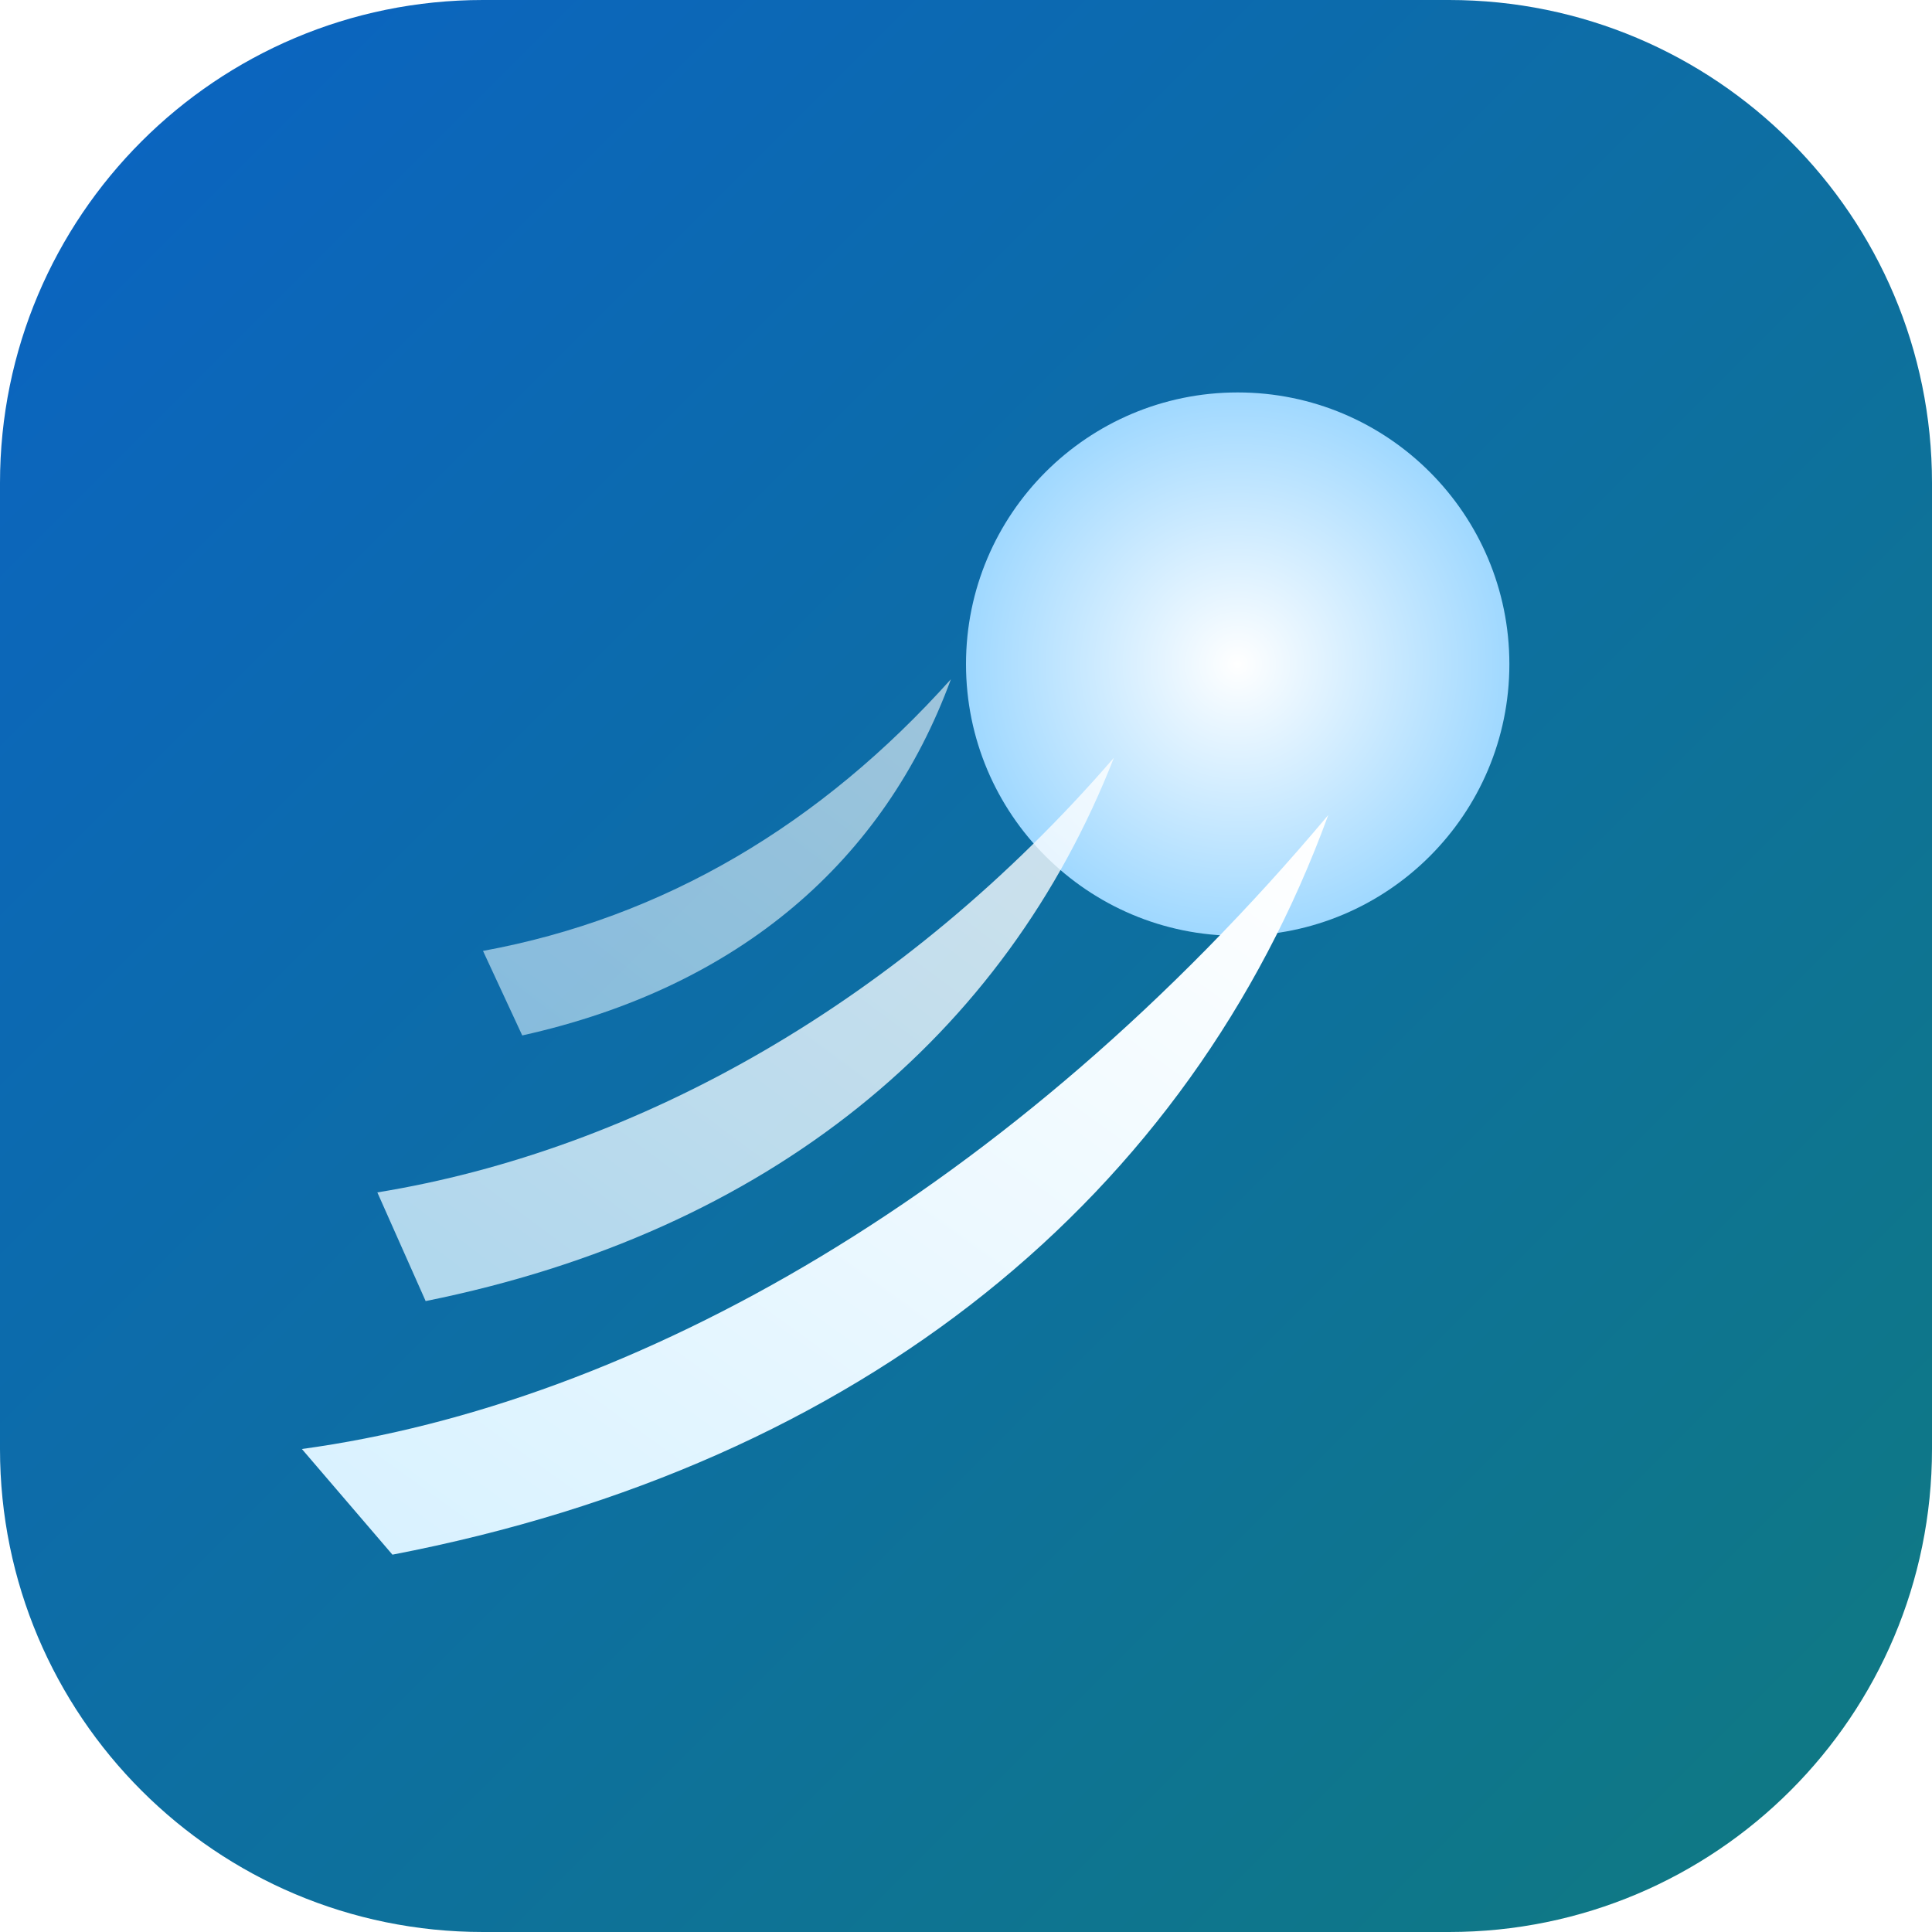
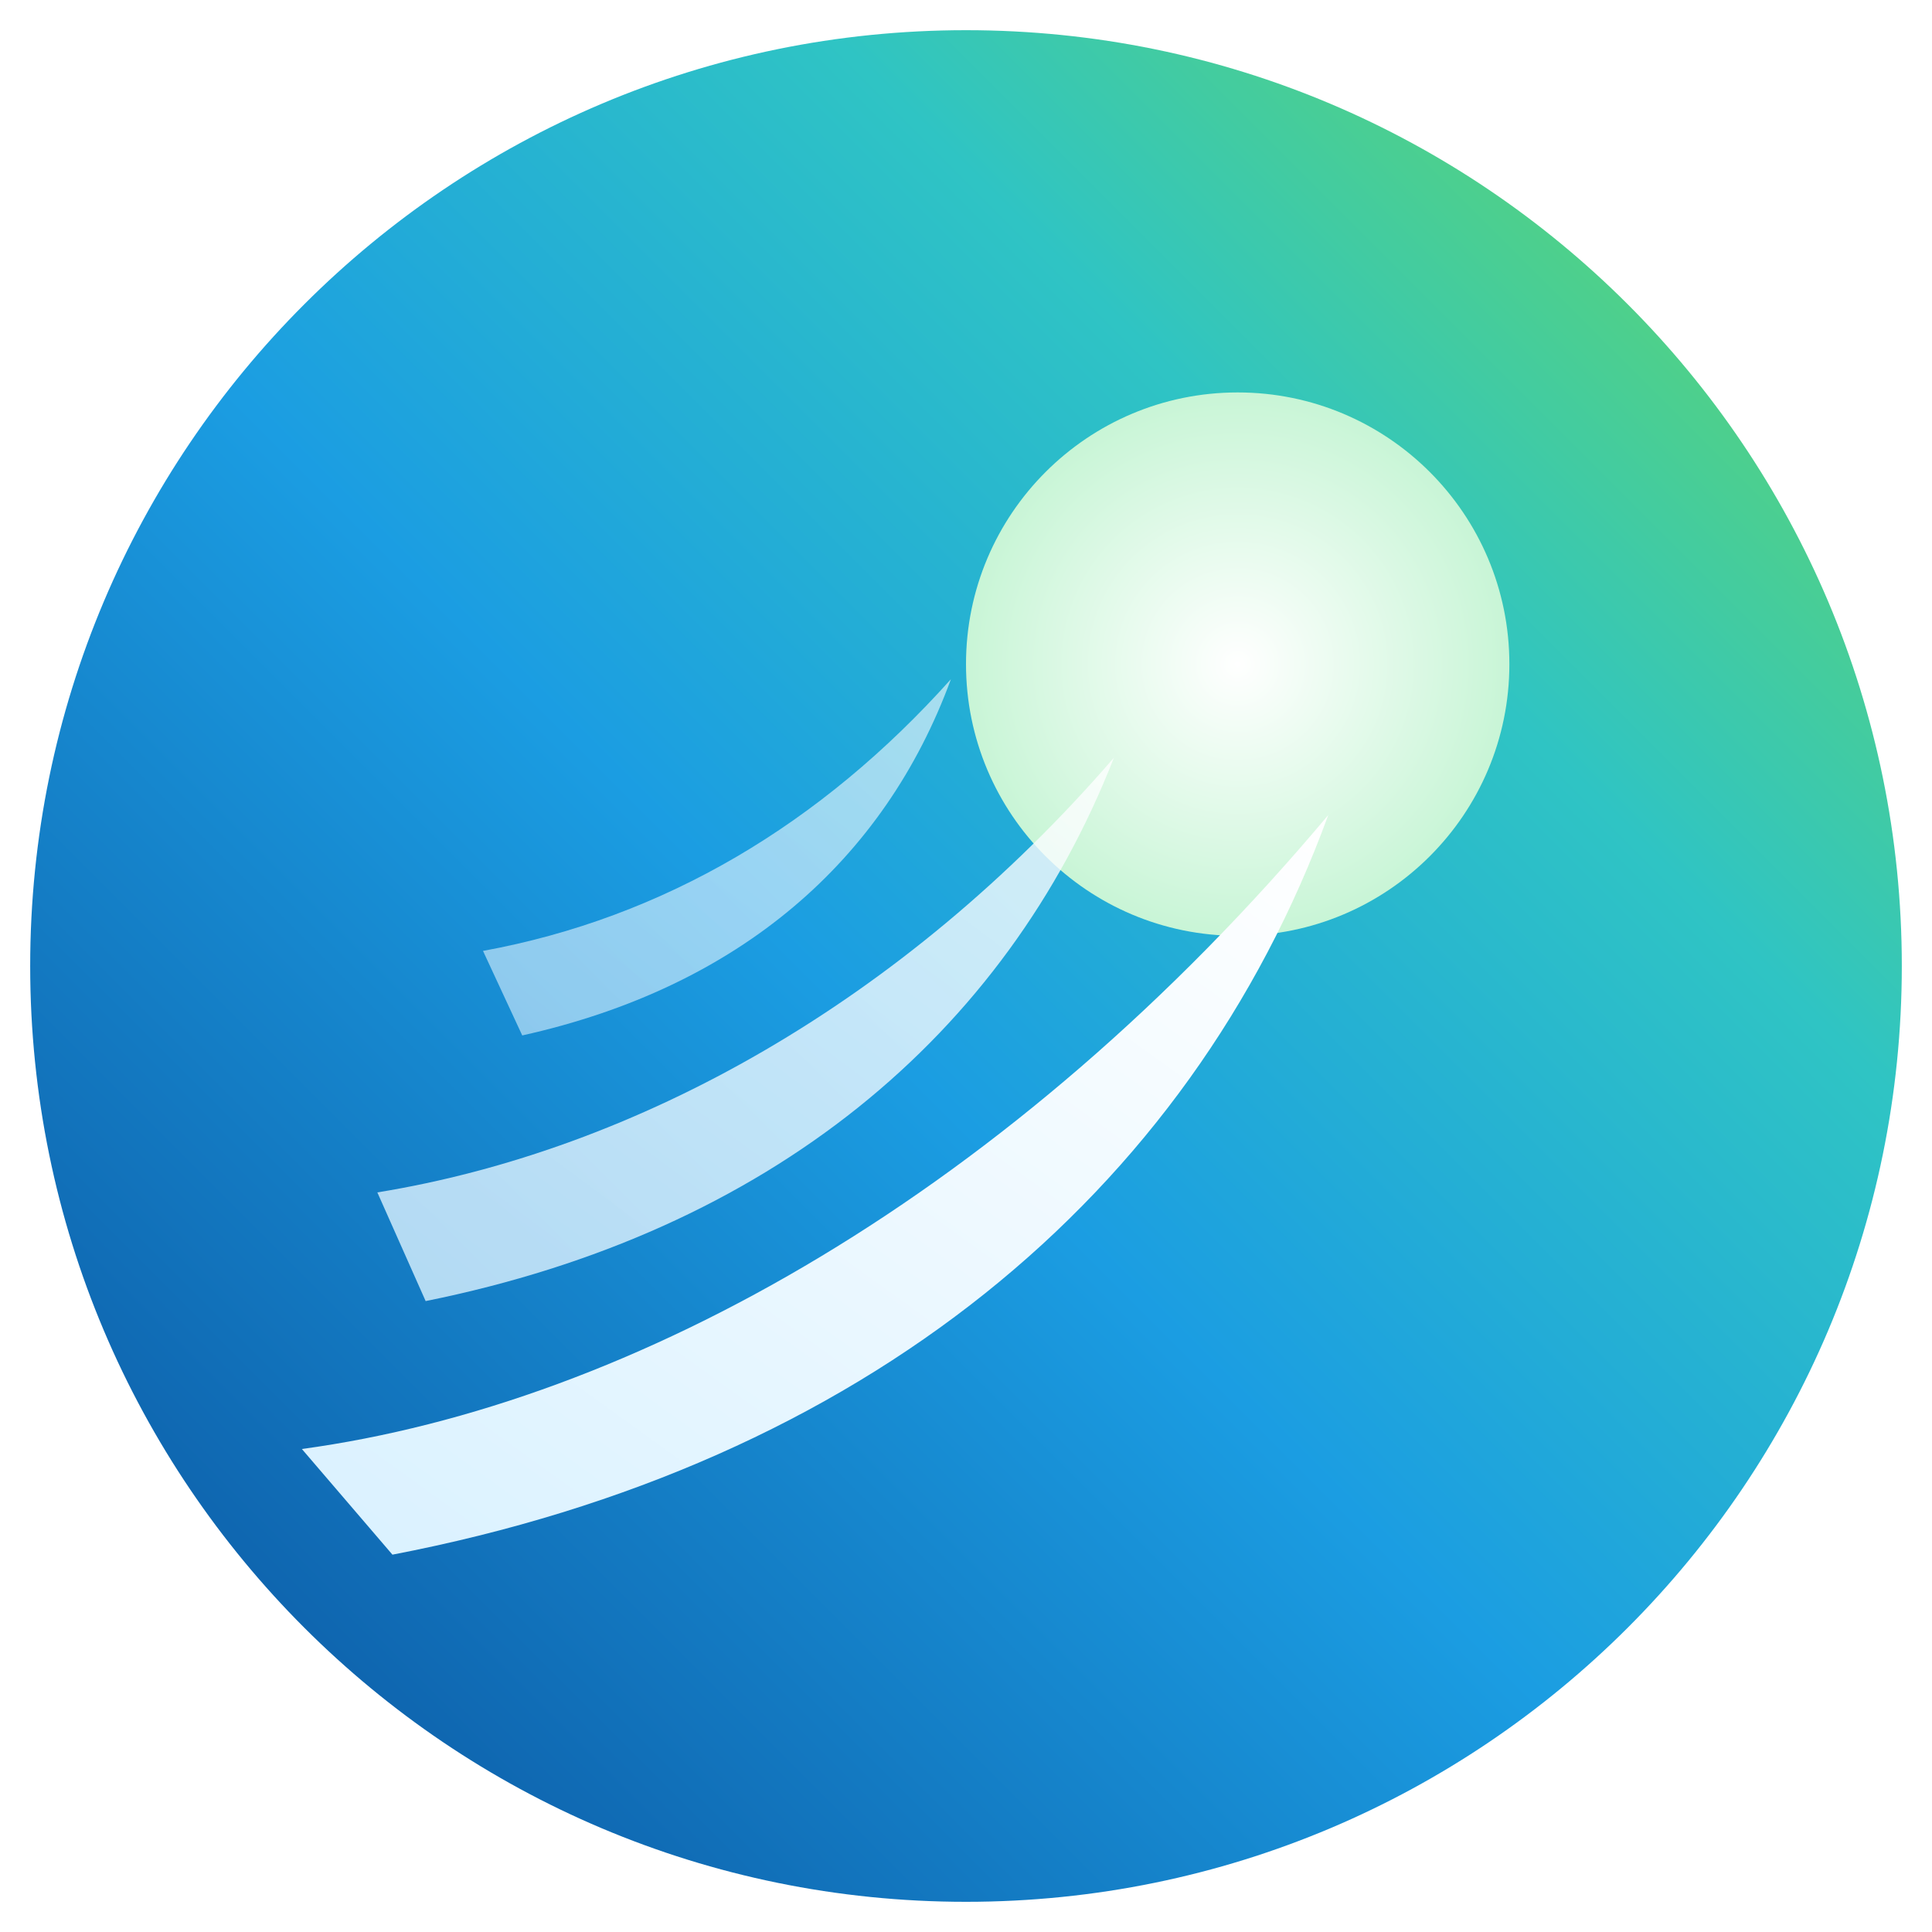
<svg xmlns="http://www.w3.org/2000/svg" viewBox="0 0 64 64">
  <defs>
-     <linearGradient id="sky" x1="0" y1="0" x2="1" y2="1">
-       <stop offset="0" stop-color="#0b63c4" />
-       <stop offset="1" stop-color="#0f7a80" />
+     <linearGradient id="sky" x1="0.1" y1="0.95" x2="0.95" y2="0.1">
+       <stop offset="0" stop-color="#0c59a4" />
+       <stop offset="0.45" stop-color="#1b9de2" />
+       <stop offset="0.75" stop-color="#2fc4c4" />
+       <stop offset="1" stop-color="#5ed66e" />
    </linearGradient>
    <linearGradient id="wing" x1="0" y1="1" x2="1" y2="0">
-       <stop offset="0" stop-color="#d7f1ff" />
+       <stop offset="0" stop-color="#d9f1ff" />
      <stop offset="1" stop-color="#ffffff" />
    </linearGradient>
    <radialGradient id="sun" cx="0.5" cy="0.5" r="0.5">
      <stop offset="0" stop-color="#ffffff" />
-       <stop offset="1" stop-color="#9fd8ff" />
+       <stop offset="1" stop-color="#c8f5d6" />
    </radialGradient>
  </defs>
-   <rect width="64" height="64" rx="16" fill="url(#sky)" />
+   <circle id="fondo" cx="32" cy="32" r="31" fill="url(#sky)" />
  <circle cx="41" cy="22" r="9" fill="url(#sun)" />
  <path d="M10 48c11-1.5 23.5-8.5 34-21-4.6 12.6-15.4 21.5-31 24.5Z" fill="url(#wing)" />
  <path d="M12.5 39.5c8.6-1.4 17.4-6.3 24.4-14.4-3.6 9.2-11.4 15.7-22.8 18Z" fill="url(#wing)" opacity="0.8" />
  <path d="M16 31.5c6-1.1 11.2-4.2 15.5-9-2.2 6-7 10.2-14.2 11.8Z" fill="url(#wing)" opacity="0.6" />
</svg>
